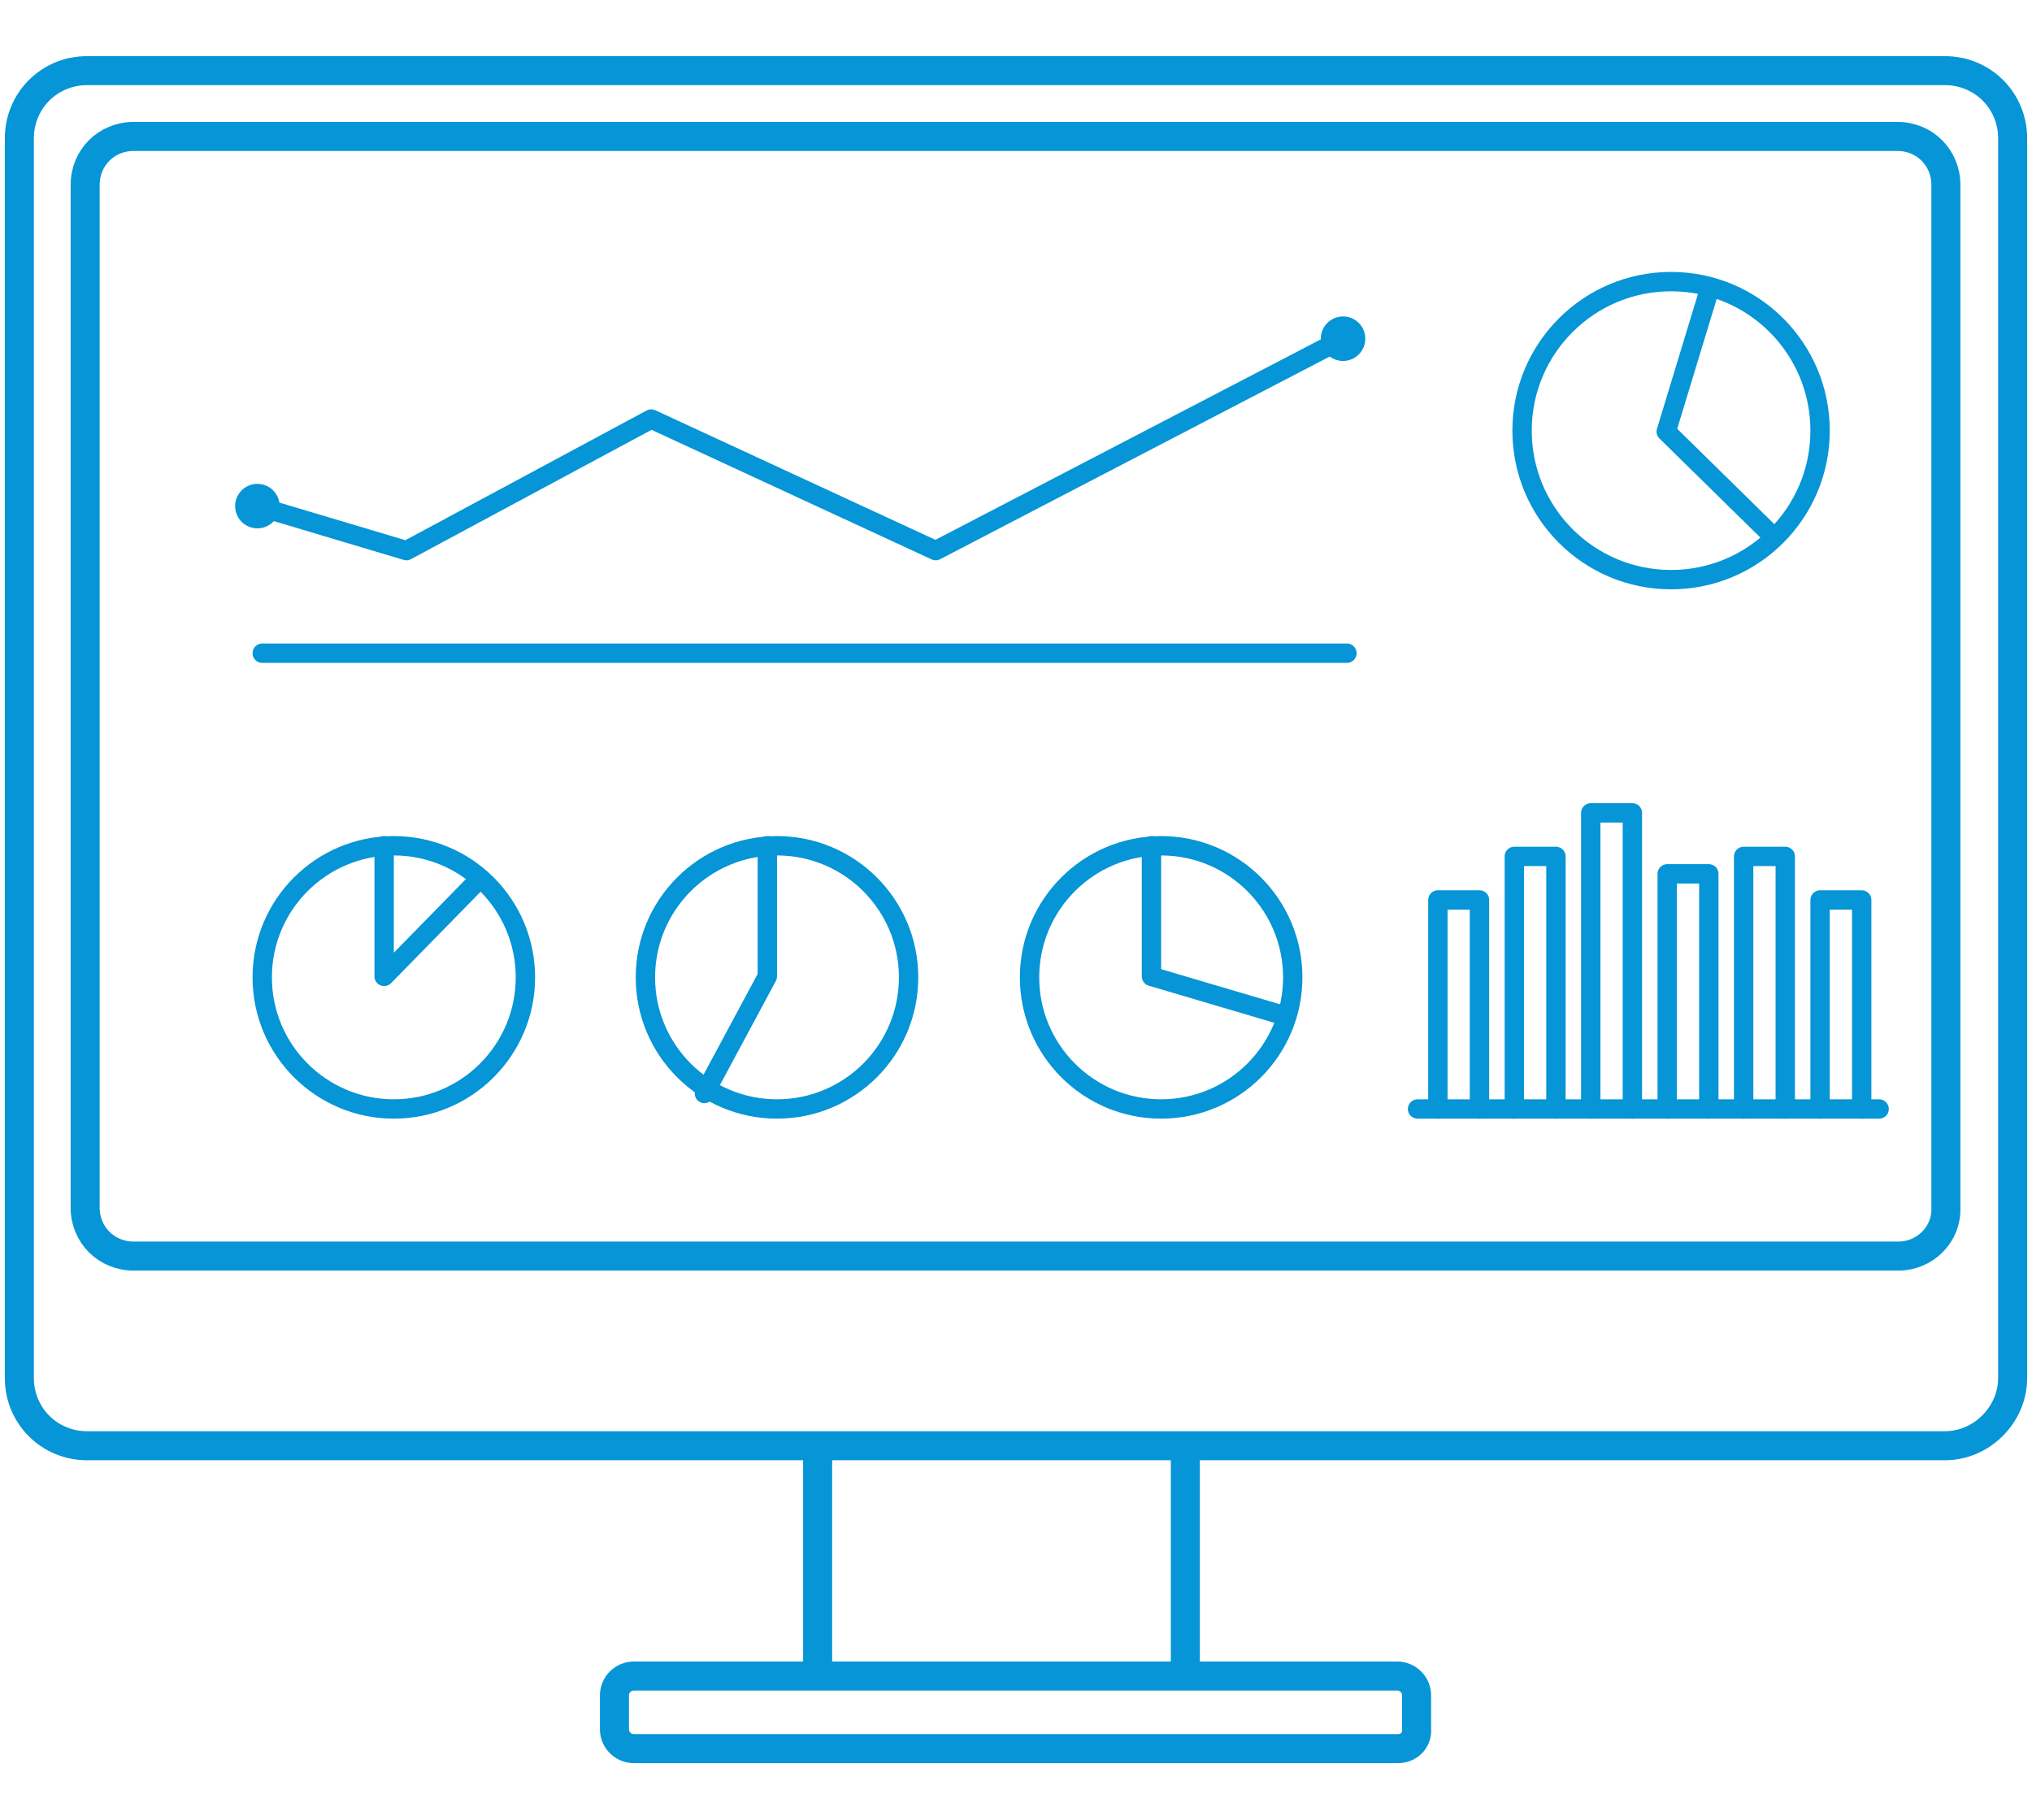
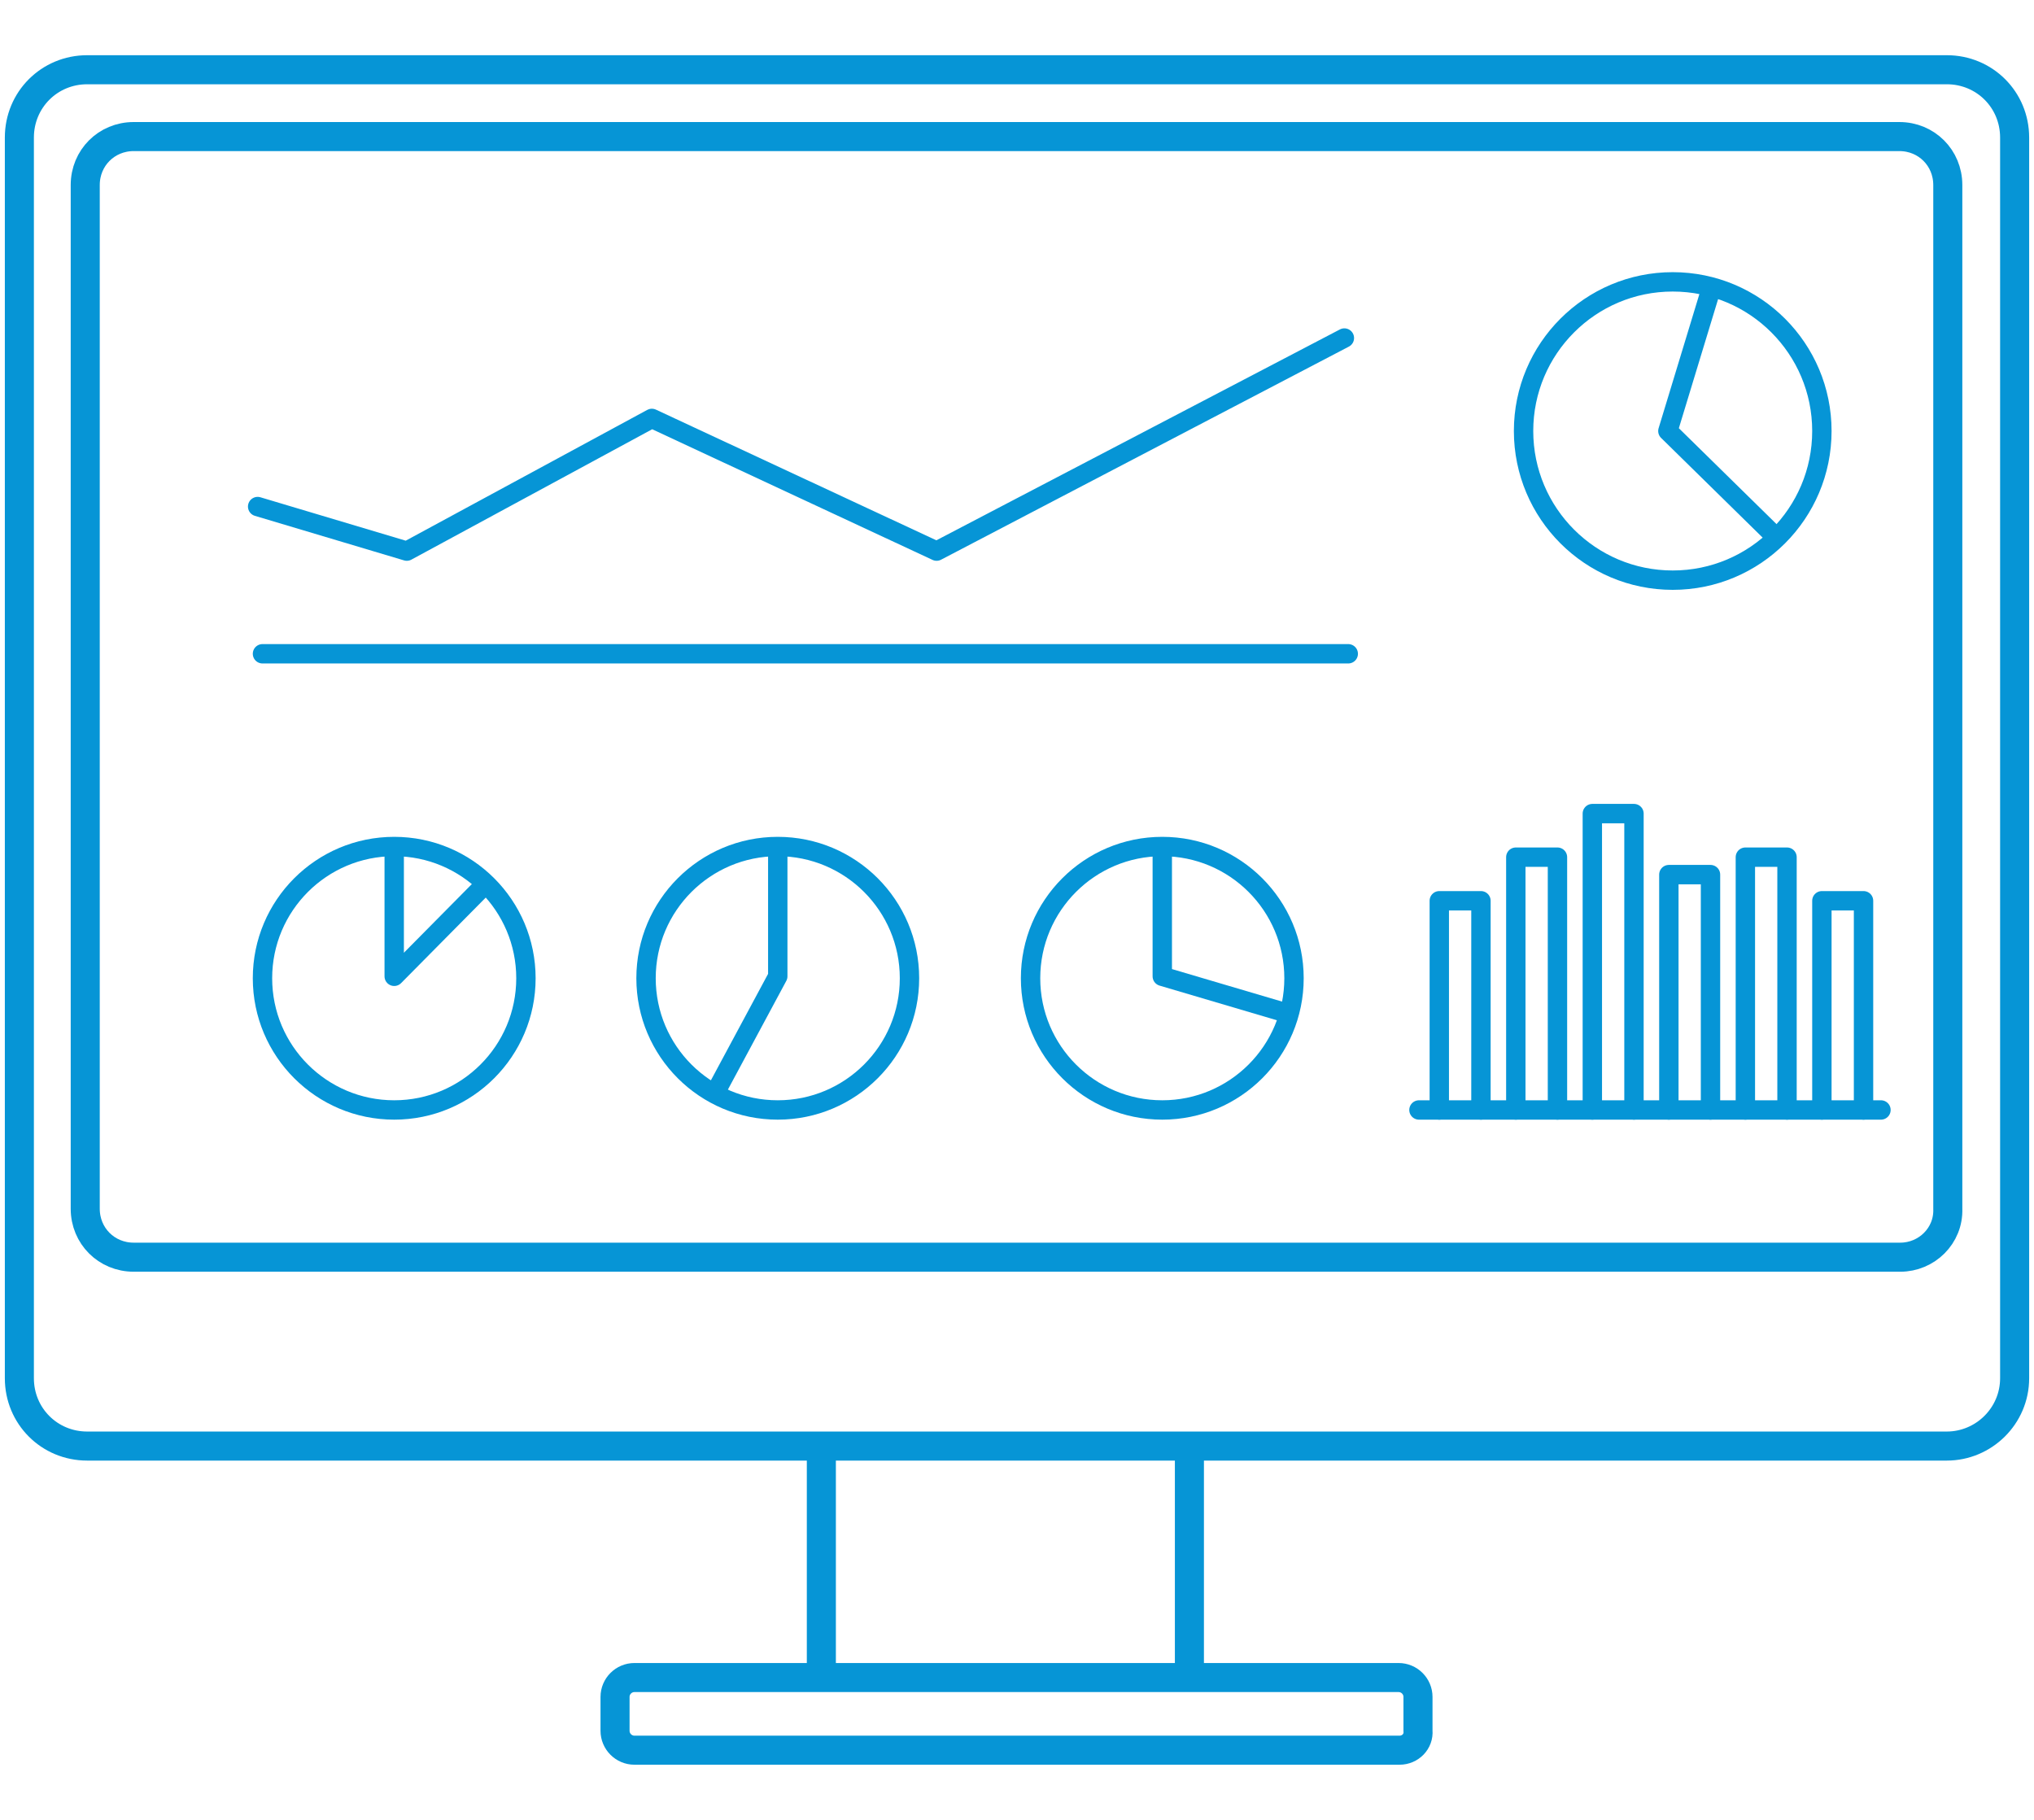
- <svg xmlns="http://www.w3.org/2000/svg" version="1.1" id="procesalos-svg" x="0px" y="0px" viewBox="0 0 210 188" style="enable-background:new 0 0 210 188;" xml:space="preserve">
-   <style type="text/css">
- 	.st0{fill:none;stroke:#0695D6;stroke-width:3;stroke-linecap:round;stroke-linejoin:round;stroke-miterlimit:10;}
- 	.st1{fill:none;stroke:#0695D6;stroke-width:3;stroke-linejoin:round;stroke-miterlimit:10;}
- 	.st2{fill:none;stroke:#0695D6;stroke-width:2;stroke-linecap:round;stroke-linejoin:round;stroke-miterlimit:10;}
- 	.st3{fill:none;stroke:#0695D6;stroke-width:2;stroke-linecap:round;stroke-linejoin:round;}
- 	.st4{fill:#0695D6;}
- </style>
-   <path class="st0" d="M201,149.4H9c-3.9,0-7-3.1-7-7V14.3c0-3.9,3.1-7,7-7h192c3.9,0,7,3.1,7,7v128.1  C208,146.2,204.8,149.4,201,149.4z" />
-   <path class="st0" d="M196.2,129.8H13.8c-2.8,0-5-2.2-5-5V19.1c0-2.8,2.2-5,5-5h182.3c2.8,0,5,2.2,5,5v105.7  C201.2,127.6,198.9,129.8,196.2,129.8z" />
+ <svg xmlns="http://www.w3.org/2000/svg" version="1.1" id="procesalos-svg" x="0px" y="0px" viewBox="0 0 210 187.9" style="enable-background:new 0 0 210 187.9;" xml:space="preserve">
+   <path style="fill:none;stroke:#0695D6;stroke-width:3;stroke-linecap:round;stroke-linejoin:round;stroke-miterlimit:10;" d="  M201,149.3H9c-3.9,0-7-3.1-7-7V14.2c0-3.9,3.1-7,7-7h192c3.9,0,7,3.1,7,7v128.1C208,146.2,204.8,149.3,201,149.3z" />
+   <path style="fill:none;stroke:#0695D6;stroke-width:3;stroke-linecap:round;stroke-linejoin:round;stroke-miterlimit:10;" d="  M196.2,129.8H13.8c-2.8,0-5-2.2-5-5V19.1c0-2.8,2.2-5,5-5h182.3c2.8,0,5,2.2,5,5v105.7C201.2,127.6,198.9,129.8,196.2,129.8z" />
  <g>
    <g>
-       <line class="st1" x1="84.5" y1="149" x2="84.5" y2="172" />
-       <line class="st1" x1="122.5" y1="149" x2="122.5" y2="172" />
+       <line style="fill:none;stroke:#0695D6;stroke-width:3;stroke-linejoin:round;stroke-miterlimit:10;" x1="84.8" y1="149" x2="84.8" y2="172" />
+       <line style="fill:none;stroke:#0695D6;stroke-width:3;stroke-linejoin:round;stroke-miterlimit:10;" x1="122.8" y1="149" x2="122.8" y2="172" />
    </g>
  </g>
-   <path class="st0" d="M144.5,180.7H65.5c-1.1,0-2-0.9-2-2v-3.5c0-1.1,0.9-2,2-2h78.9c1.1,0,2,0.9,2,2v3.5  C146.5,179.8,145.6,180.7,144.5,180.7z" />
-   <circle class="st2" cx="172.7" cy="44.5" r="15.4" />
+   <path style="fill:none;stroke:#0695D6;stroke-width:3;stroke-linecap:round;stroke-linejoin:round;stroke-miterlimit:10;" d="  M144.5,180.7H65.5c-1.1,0-2-0.9-2-2v-3.5c0-1.1,0.9-2,2-2h78.9c1.1,0,2,0.9,2,2v3.5C146.5,179.8,145.6,180.7,144.5,180.7z" />
+   <circle style="fill:none;stroke:#0695D6;stroke-width:2;stroke-linecap:round;stroke-linejoin:round;stroke-miterlimit:10;" cx="172.7" cy="44.5" r="15.4" />
  <g>
    <g>
-       <line class="st2" x1="146.5" y1="114.6" x2="194.2" y2="114.6" />
-       <polyline class="st2" points="148.6,114.6 148.6,93 152.9,93 152.9,114.6   " />
-       <polyline class="st2" points="188.1,114.6 188.1,93 192.4,93 192.4,114.6   " />
-       <polyline class="st2" points="172.3,114.6 172.3,90.3 176.6,90.3 176.6,114.6   " />
-       <polyline class="st2" points="164.4,114.6 164.4,84 168.7,84 168.7,114.6   " />
-       <polyline class="st2" points="156.5,114.6 156.5,88.5 160.8,88.5 160.8,114.6   " />
-       <polyline class="st2" points="180.2,114.6 180.2,88.5 184.5,88.5 184.5,114.6   " />
+       <line style="fill:none;stroke:#0695D6;stroke-width:2;stroke-linecap:round;stroke-linejoin:round;stroke-miterlimit:10;" x1="146.5" y1="114.6" x2="194.2" y2="114.6" />
+       <polyline style="fill:none;stroke:#0695D6;stroke-width:2;stroke-linecap:round;stroke-linejoin:round;stroke-miterlimit:10;" points="    148.6,114.6 148.6,93 152.9,93 152.9,114.6   " />
+       <polyline style="fill:none;stroke:#0695D6;stroke-width:2;stroke-linecap:round;stroke-linejoin:round;stroke-miterlimit:10;" points="    188.1,114.6 188.1,93 192.4,93 192.4,114.6   " />
+       <polyline style="fill:none;stroke:#0695D6;stroke-width:2;stroke-linecap:round;stroke-linejoin:round;stroke-miterlimit:10;" points="    172.3,114.6 172.3,90.3 176.6,90.3 176.6,114.6   " />
+       <polyline style="fill:none;stroke:#0695D6;stroke-width:2;stroke-linecap:round;stroke-linejoin:round;stroke-miterlimit:10;" points="    164.4,114.6 164.4,84 168.7,84 168.7,114.6   " />
+       <polyline style="fill:none;stroke:#0695D6;stroke-width:2;stroke-linecap:round;stroke-linejoin:round;stroke-miterlimit:10;" points="    156.5,114.6 156.5,88.5 160.8,88.5 160.8,114.6   " />
+       <polyline style="fill:none;stroke:#0695D6;stroke-width:2;stroke-linecap:round;stroke-linejoin:round;stroke-miterlimit:10;" points="    180.2,114.6 180.2,88.5 184.5,88.5 184.5,114.6   " />
    </g>
  </g>
-   <g>
-     <g>
-       <polyline class="st3" points="26.6,52.3 42,56.9 67.3,43.3 96.7,56.9 138.8,35   " />
-       <g>
-         <circle class="st4" cx="26.6" cy="52.3" r="2.3" />
-       </g>
-       <g>
-         <circle class="st4" cx="138.8" cy="35" r="2.3" />
-       </g>
-     </g>
-   </g>
-   <polyline class="st2" points="176.7,29.8 172.2,44.6 183.2,55.4 " />
-   <circle class="st2" cx="120" cy="101" r="13.6" />
-   <circle class="st2" cx="80.3" cy="101" r="13.6" />
-   <circle class="st2" cx="40.7" cy="101" r="13.6" />
-   <polyline class="st2" points="39.7,87.4 39.7,100.9 49.2,91.2 " />
-   <polyline class="st2" points="79.3,87.4 79.3,100.9 72.8,113 " />
-   <polyline class="st2" points="119,87.4 119,100.9 132.2,104.8 " />
-   <line class="st2" x1="27.1" y1="67.5" x2="139.2" y2="67.5" />
+   <polyline style="fill:none;stroke:#0695D6;stroke-width:2;stroke-linecap:round;stroke-linejoin:round;stroke-miterlimit:10;" points="  26.6,52.3 42,56.9 67.3,43.2 96.7,56.9 138.8,34.9 " />
+   <polyline style="fill:none;stroke:#0695D6;stroke-width:2;stroke-linejoin:round;stroke-miterlimit:10;" points="176.7,29.7  172.2,44.5 183.2,55.3 " />
+   <circle style="fill:none;stroke:#0695D6;stroke-width:2;stroke-linecap:round;stroke-linejoin:round;stroke-miterlimit:10;" cx="120" cy="101" r="13.6" />
+   <circle style="fill:none;stroke:#0695D6;stroke-width:2;stroke-linecap:round;stroke-linejoin:round;stroke-miterlimit:10;" cx="80.3" cy="101" r="13.6" />
+   <circle style="fill:none;stroke:#0695D6;stroke-width:2;stroke-linecap:round;stroke-linejoin:round;stroke-miterlimit:10;" cx="40.7" cy="101" r="13.6" />
+   <polyline style="fill:none;stroke:#0695D6;stroke-width:2;stroke-linejoin:round;stroke-miterlimit:10;" points="40.7,87.3  40.7,100.8 50.2,91.2 " />
+   <polyline style="fill:none;stroke:#0695D6;stroke-width:2;stroke-linejoin:round;stroke-miterlimit:10;" points="80.3,87.3  80.3,100.8 73.8,112.9 " />
+   <polyline style="fill:none;stroke:#0695D6;stroke-width:2;stroke-linejoin:round;stroke-miterlimit:10;" points="120,87.3  120,100.8 133.2,104.7 " />
+   <line style="fill:none;stroke:#0695D6;stroke-width:2;stroke-linecap:round;stroke-linejoin:round;stroke-miterlimit:10;" x1="27.1" y1="67.5" x2="139.2" y2="67.5" />
</svg>
